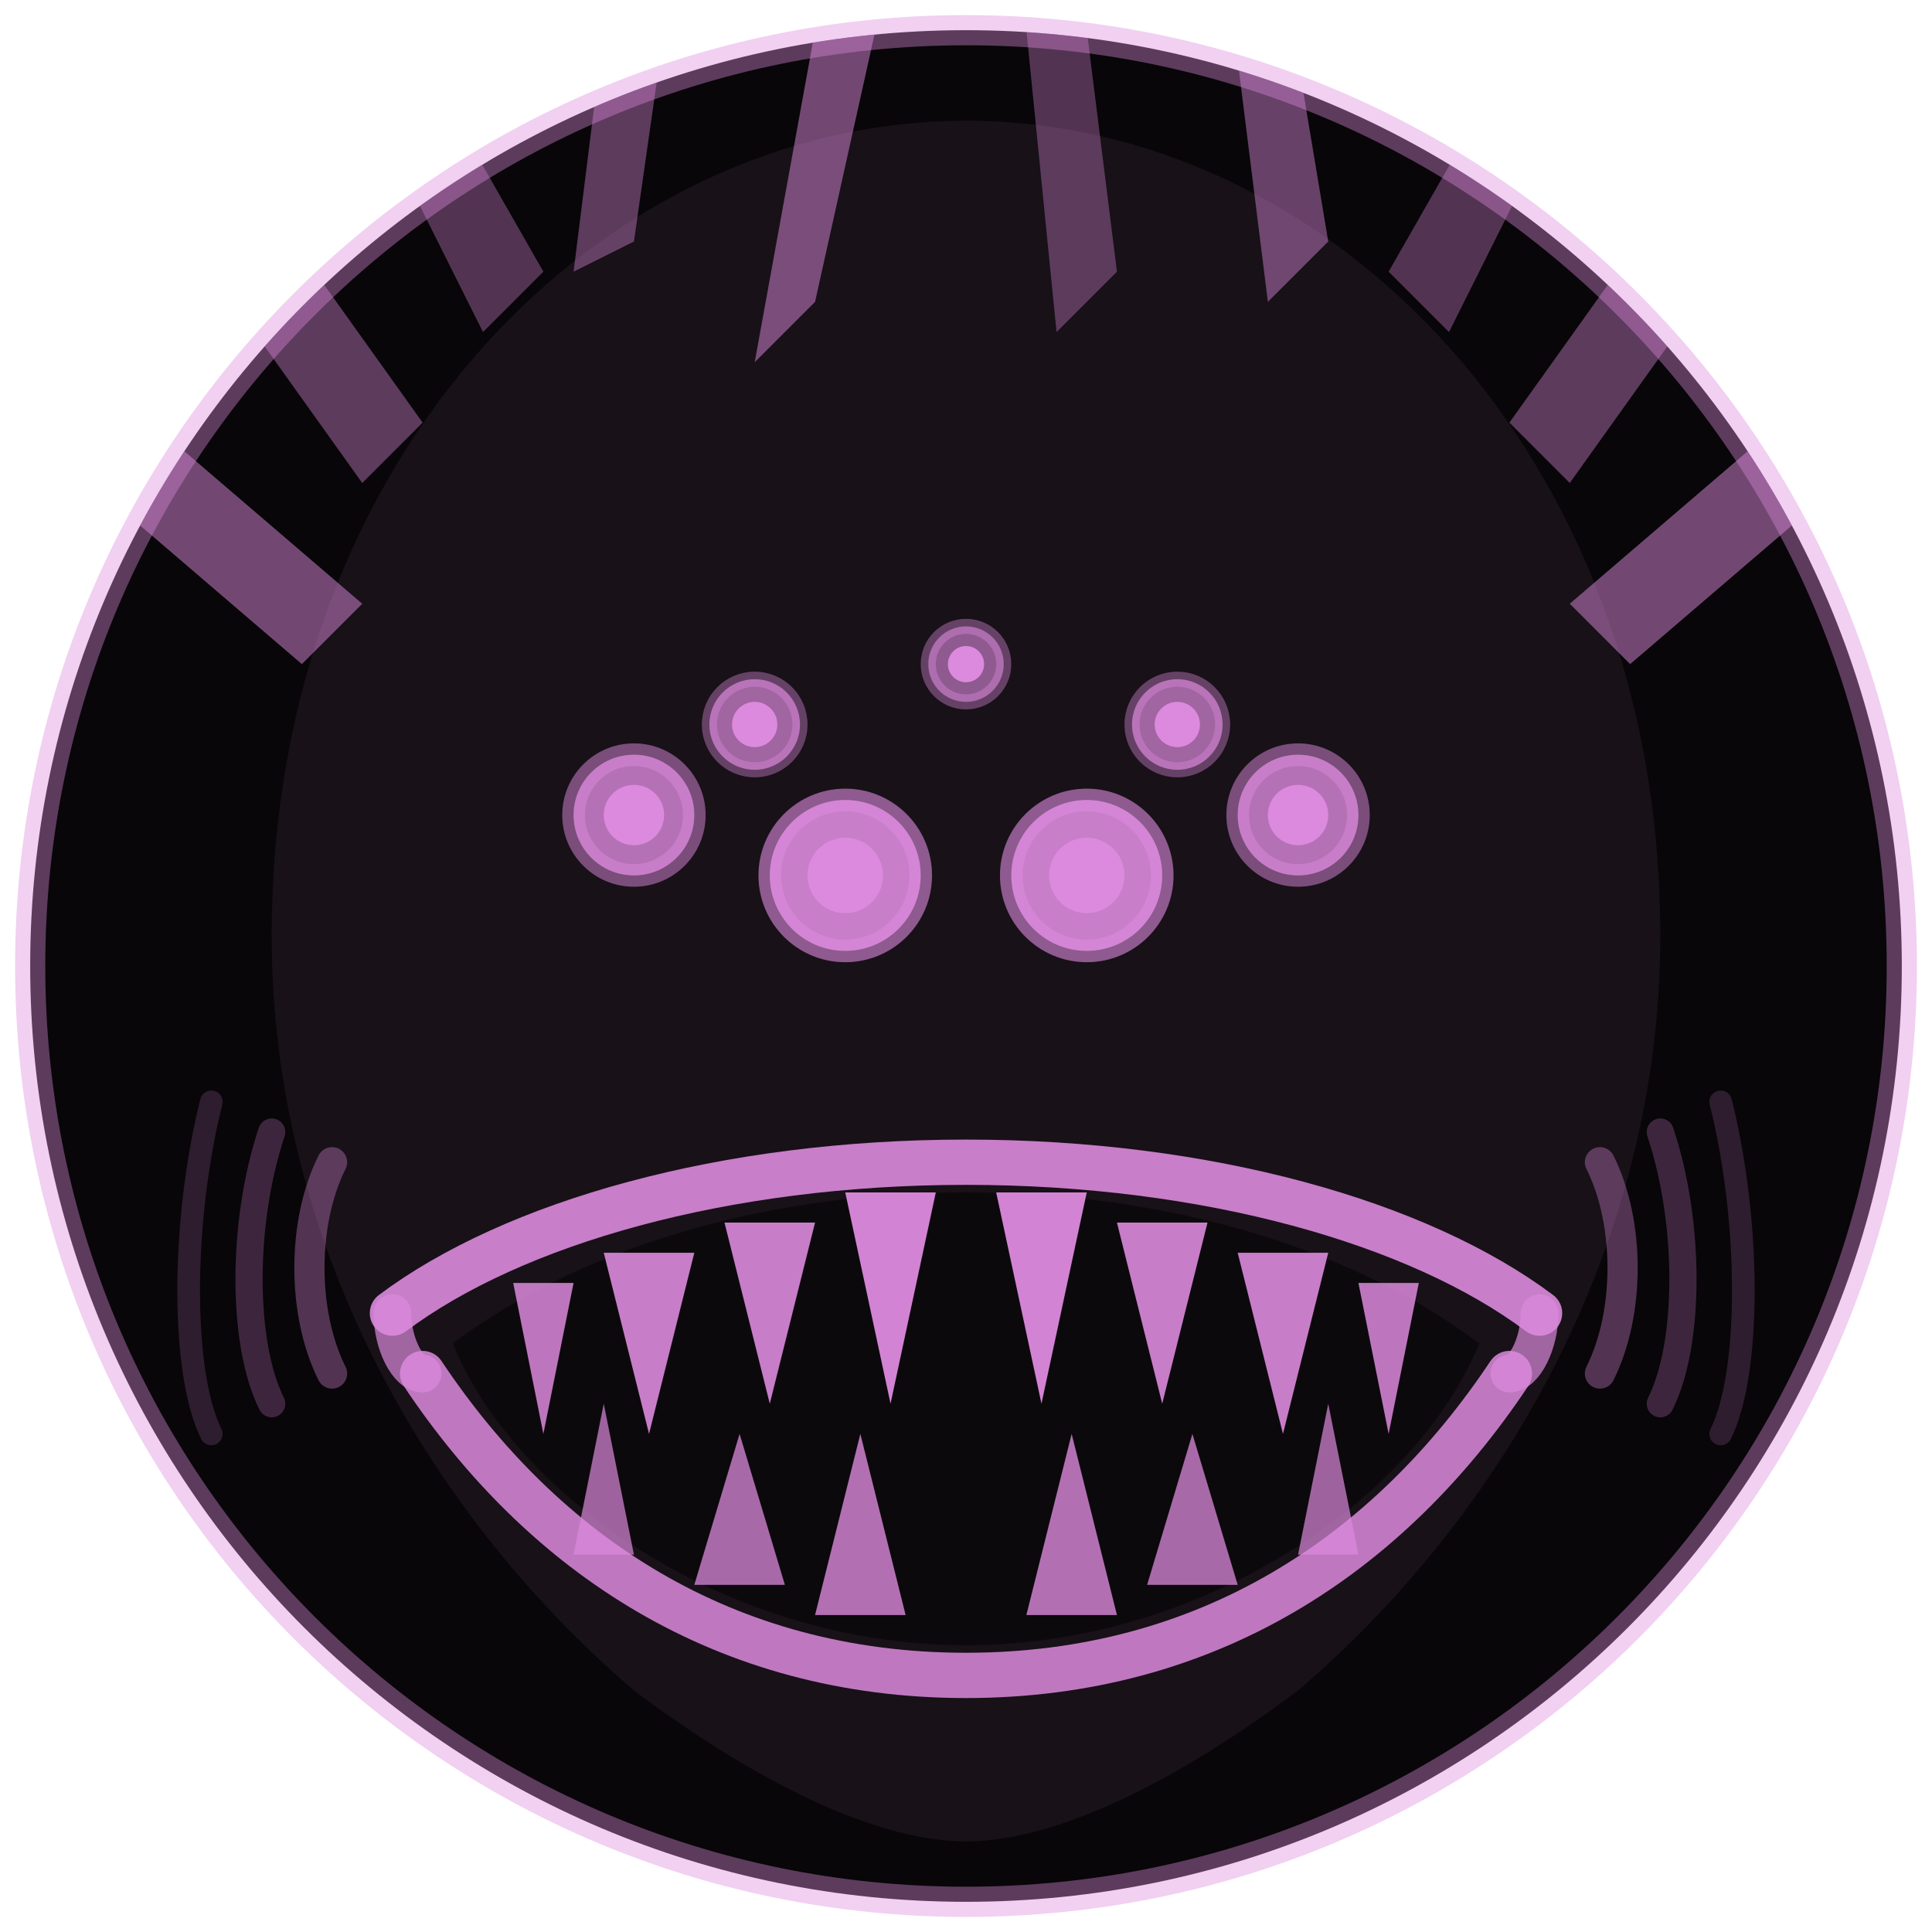
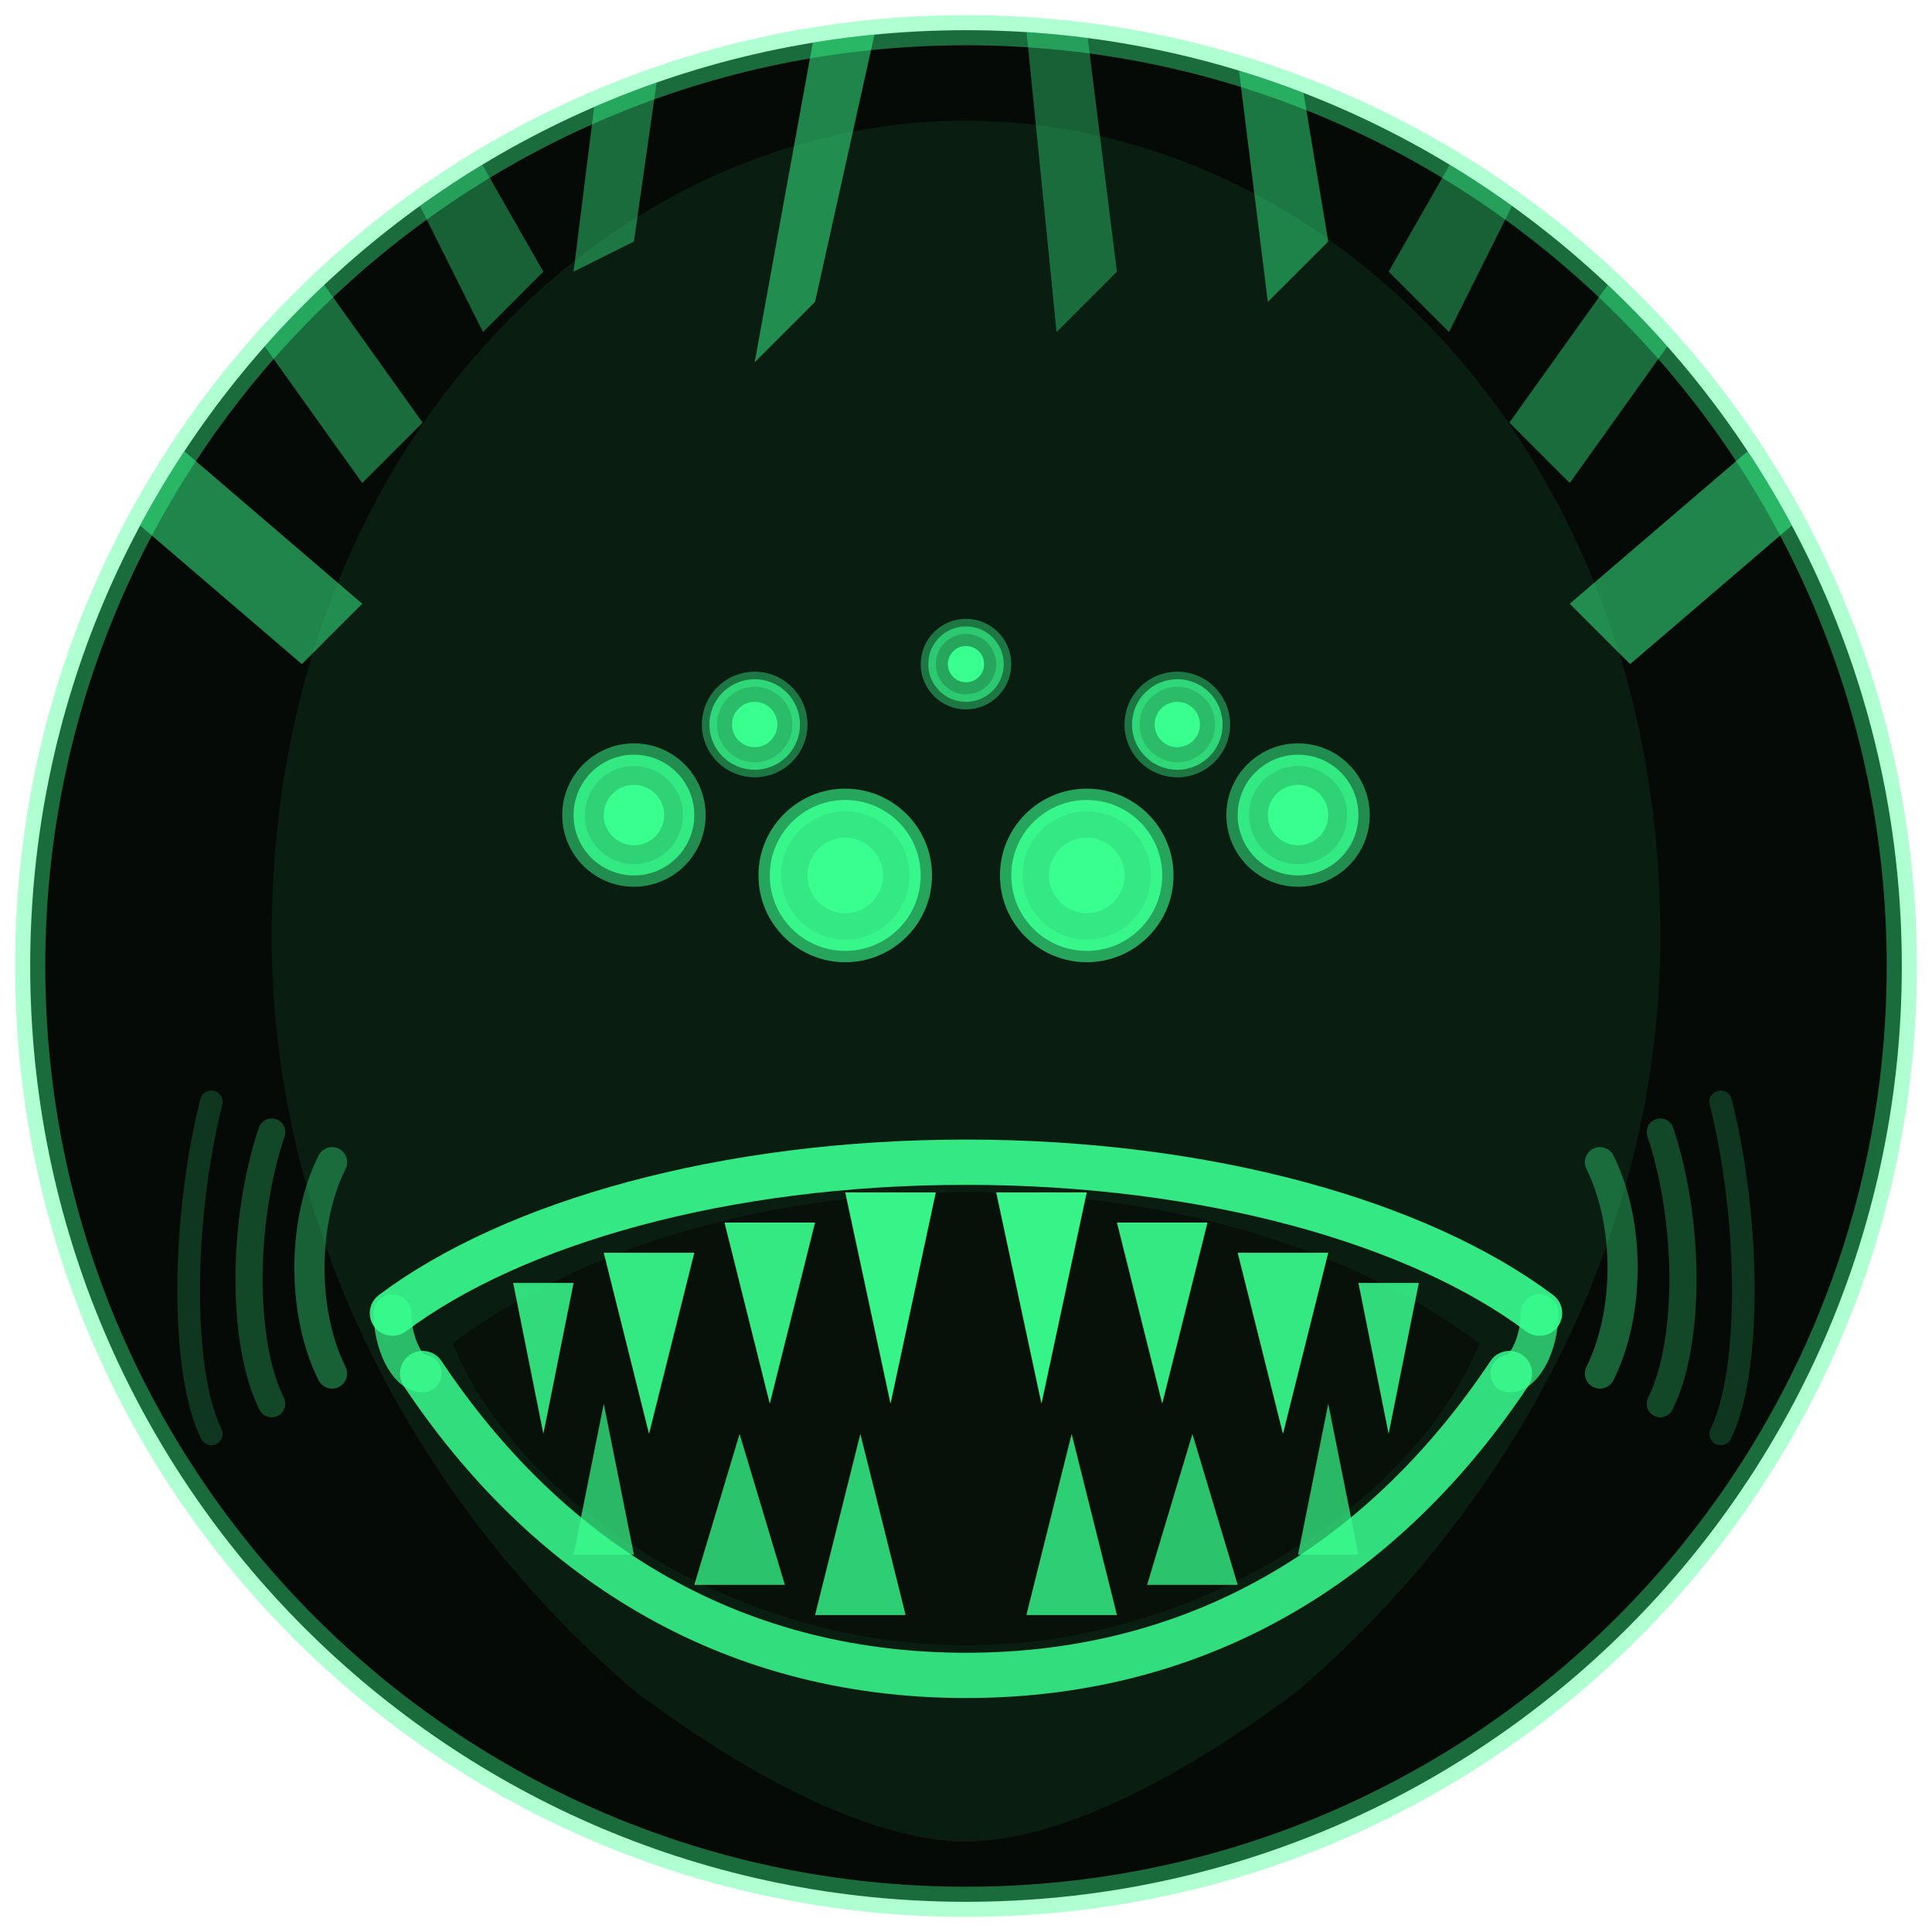
<svg xmlns="http://www.w3.org/2000/svg" width="128pt" height="128pt" viewBox="0 0 128 128" version="1.1">
  <defs>
    <clipPath id="circleClip">
      <circle cx="64" cy="64" r="62" />
    </clipPath>
  </defs>
  <g id="surface46">
-     <path style="fill-rule:nonzero;fill:rgb(3.137%,2.353%,3.137%);fill-opacity:1;stroke-width:2;stroke-linecap:butt;stroke-linejoin:miter;stroke:rgb(86.275%,54.118%,86.667%);stroke-opacity:0.4;stroke-miterlimit:10;" d="M 126 64 C 126 98.242 98.242 126 64 126 C 29.758 126 2 98.242 2 64 C 2 29.758 29.758 2 64 2 C 98.242 2 126 29.758 126 64 " />
+     <path style="fill-rule:nonzero;fill:rgb(2.353%,3.922%,2.353%);fill-opacity:1;stroke-width:2;stroke-linecap:butt;stroke-linejoin:miter;stroke:rgb(22.353%,100%,56.078%);stroke-opacity:0.4;stroke-miterlimit:10;" d="M 126 64 C 126 98.242 98.242 126 64 126 C 29.758 126 2 98.242 2 64 C 2 29.758 29.758 2 64 2 C 98.242 2 126 29.758 126 64 " />
    <g clip-path="url(#circleClip)">
-       <path style="fill:rgb(86.275%,54.118%,86.667%);fill-opacity:0.08;stroke:none;" d="M 64 8 C 40 8 18 30 18 62 C 18 82 28 100 42 112 C 50 118 58 122 64 122 C 70 122 78 118 86 112 C 100 100 110 82 110 62 C 110 30 88 8 64 8" />
-       <circle style="fill:rgb(86.275%,54.118%,86.667%);fill-opacity:0.9;stroke-width:1.5;stroke:rgb(86.275%,54.118%,86.667%);stroke-opacity:0.6;" cx="56" cy="58" r="5" />
-       <circle style="fill:rgb(86.275%,54.118%,86.667%);fill-opacity:0.9;stroke-width:1.5;stroke:rgb(86.275%,54.118%,86.667%);stroke-opacity:0.6;" cx="72" cy="58" r="5" />
-       <circle style="fill:rgb(86.275%,54.118%,86.667%);fill-opacity:1;stroke:none;" cx="56" cy="58" r="2.5" />
-       <circle style="fill:rgb(86.275%,54.118%,86.667%);fill-opacity:1;stroke:none;" cx="72" cy="58" r="2.5" />
-       <circle style="fill:rgb(86.275%,54.118%,86.667%);fill-opacity:0.8;stroke-width:1.5;stroke:rgb(86.275%,54.118%,86.667%);stroke-opacity:0.5;" cx="42" cy="54" r="4" />
-       <circle style="fill:rgb(86.275%,54.118%,86.667%);fill-opacity:0.8;stroke-width:1.5;stroke:rgb(86.275%,54.118%,86.667%);stroke-opacity:0.5;" cx="86" cy="54" r="4" />
-       <circle style="fill:rgb(86.275%,54.118%,86.667%);fill-opacity:1;stroke:none;" cx="42" cy="54" r="2" />
-       <circle style="fill:rgb(86.275%,54.118%,86.667%);fill-opacity:1;stroke:none;" cx="86" cy="54" r="2" />
-       <circle style="fill:rgb(86.275%,54.118%,86.667%);fill-opacity:0.7;stroke-width:1;stroke:rgb(86.275%,54.118%,86.667%);stroke-opacity:0.4;" cx="50" cy="48" r="3" />
-       <circle style="fill:rgb(86.275%,54.118%,86.667%);fill-opacity:0.7;stroke-width:1;stroke:rgb(86.275%,54.118%,86.667%);stroke-opacity:0.4;" cx="78" cy="48" r="3" />
-       <circle style="fill:rgb(86.275%,54.118%,86.667%);fill-opacity:1;stroke:none;" cx="50" cy="48" r="1.5" />
-       <circle style="fill:rgb(86.275%,54.118%,86.667%);fill-opacity:1;stroke:none;" cx="78" cy="48" r="1.5" />
-       <circle style="fill:rgb(86.275%,54.118%,86.667%);fill-opacity:0.6;stroke-width:1;stroke:rgb(86.275%,54.118%,86.667%);stroke-opacity:0.4;" cx="64" cy="44" r="2.5" />
-       <circle style="fill:rgb(86.275%,54.118%,86.667%);fill-opacity:1;stroke:none;" cx="64" cy="44" r="1.2" />
-       <path style="fill:none;stroke-width:3;stroke-linecap:round;stroke-linejoin:round;stroke:rgb(86.275%,54.118%,86.667%);stroke-opacity:0.9;stroke-miterlimit:10;" d="M 26 87 C 34 81 48 77 64 77 C 80 77 94 81 102 87" />
-       <path style="fill:none;stroke-width:3;stroke-linecap:round;stroke-linejoin:round;stroke:rgb(86.275%,54.118%,86.667%);stroke-opacity:0.85;stroke-miterlimit:10;" d="M 28 91 C 36 103 48 111 64 111 C 80 111 92 103 100 91" />
-       <path style="fill:rgb(3.137%,2.353%,3.137%);fill-opacity:0.7;stroke:none;" d="M 30 89 C 38 83 50 79 64 79 C 78 79 90 83 98 89 C 94 99 80 109 64 109 C 48 109 34 99 30 89" />
-       <path style="fill:none;stroke-width:2.5;stroke-linecap:round;stroke-linejoin:round;stroke:rgb(86.275%,54.118%,86.667%);stroke-opacity:0.7;stroke-miterlimit:10;" d="M 26 87 C 26 89 27 91 28 91" />
-       <path style="fill:none;stroke-width:2.5;stroke-linecap:round;stroke-linejoin:round;stroke:rgb(86.275%,54.118%,86.667%);stroke-opacity:0.7;stroke-miterlimit:10;" d="M 102 87 C 102 89 101 91 100 91" />
-       <path style="fill:rgb(86.275%,54.118%,86.667%);fill-opacity:0.85;stroke:none;" d="M 34 85 L 36 95 L 38 85 Z" />
-       <path style="fill:rgb(86.275%,54.118%,86.667%);fill-opacity:0.9;stroke:none;" d="M 40 83 L 43 95 L 46 83 Z" />
-       <path style="fill:rgb(86.275%,54.118%,86.667%);fill-opacity:0.9;stroke:none;" d="M 48 81 L 51 93 L 54 81 Z" />
-       <path style="fill:rgb(86.275%,54.118%,86.667%);fill-opacity:0.95;stroke:none;" d="M 56 79 L 59 93 L 62 79 Z" />
-       <path style="fill:rgb(86.275%,54.118%,86.667%);fill-opacity:0.95;stroke:none;" d="M 66 79 L 69 93 L 72 79 Z" />
-       <path style="fill:rgb(86.275%,54.118%,86.667%);fill-opacity:0.9;stroke:none;" d="M 74 81 L 77 93 L 80 81 Z" />
-       <path style="fill:rgb(86.275%,54.118%,86.667%);fill-opacity:0.9;stroke:none;" d="M 82 83 L 85 95 L 88 83 Z" />
-       <path style="fill:rgb(86.275%,54.118%,86.667%);fill-opacity:0.85;stroke:none;" d="M 90 85 L 92 95 L 94 85 Z" />
-       <path style="fill:rgb(86.275%,54.118%,86.667%);fill-opacity:0.7;stroke:none;" d="M 38 103 L 40 93 L 42 103 Z" />
-       <path style="fill:rgb(86.275%,54.118%,86.667%);fill-opacity:0.75;stroke:none;" d="M 46 105 L 49 95 L 52 105 Z" />
-       <path style="fill:rgb(86.275%,54.118%,86.667%);fill-opacity:0.8;stroke:none;" d="M 54 107 L 57 95 L 60 107 Z" />
-       <path style="fill:rgb(86.275%,54.118%,86.667%);fill-opacity:0.8;stroke:none;" d="M 68 107 L 71 95 L 74 107 Z" />
-       <path style="fill:rgb(86.275%,54.118%,86.667%);fill-opacity:0.75;stroke:none;" d="M 76 105 L 79 95 L 82 105 Z" />
-       <path style="fill:rgb(86.275%,54.118%,86.667%);fill-opacity:0.7;stroke:none;" d="M 86 103 L 88 93 L 90 103 Z" />
-       <path style="fill:none;stroke-width:2;stroke-linecap:round;stroke:rgb(86.275%,54.118%,86.667%);stroke-opacity:0.35;stroke-miterlimit:10;" d="M 22 77 C 20 81 20 87 22 91" />
-       <path style="fill:none;stroke-width:1.8;stroke-linecap:round;stroke:rgb(86.275%,54.118%,86.667%);stroke-opacity:0.25;stroke-miterlimit:10;" d="M 18 75 C 16 81 16 89 18 93" />
-       <path style="fill:none;stroke-width:1.5;stroke-linecap:round;stroke:rgb(86.275%,54.118%,86.667%);stroke-opacity:0.18;stroke-miterlimit:10;" d="M 14 73 C 12 81 12 91 14 95" />
-       <path style="fill:none;stroke-width:2;stroke-linecap:round;stroke:rgb(86.275%,54.118%,86.667%);stroke-opacity:0.35;stroke-miterlimit:10;" d="M 106 77 C 108 81 108 87 106 91" />
-       <path style="fill:none;stroke-width:1.8;stroke-linecap:round;stroke:rgb(86.275%,54.118%,86.667%);stroke-opacity:0.25;stroke-miterlimit:10;" d="M 110 75 C 112 81 112 89 110 93" />
-       <path style="fill:none;stroke-width:1.5;stroke-linecap:round;stroke:rgb(86.275%,54.118%,86.667%);stroke-opacity:0.18;stroke-miterlimit:10;" d="M 114 73 C 116 81 116 91 114 95" />
-       <path style="fill:rgb(86.275%,54.118%,86.667%);fill-opacity:0.4;stroke:none;" d="M 40 2 L 38 18 L 42 16 L 44 2 Z" />
-       <path style="fill:rgb(86.275%,54.118%,86.667%);fill-opacity:0.5;stroke:none;" d="M 54 2 L 50 24 L 54 20 L 58 2 Z" />
-       <path style="fill:rgb(86.275%,54.118%,86.667%);fill-opacity:0.35;stroke:none;" d="M 68 2 L 70 22 L 74 18 L 72 2 Z" />
-       <path style="fill:rgb(86.275%,54.118%,86.667%);fill-opacity:0.45;stroke:none;" d="M 82 4 L 84 20 L 88 16 L 86 4 Z" />
-       <path style="fill:rgb(86.275%,54.118%,86.667%);fill-opacity:0.4;stroke:none;" d="M 14 18 L 24 32 L 28 28 L 18 14 Z" />
-       <path style="fill:rgb(86.275%,54.118%,86.667%);fill-opacity:0.5;stroke:none;" d="M 6 32 L 20 44 L 24 40 L 10 28 Z" />
-       <path style="fill:rgb(86.275%,54.118%,86.667%);fill-opacity:0.35;stroke:none;" d="M 24 6 L 32 22 L 36 18 L 28 4 Z" />
-       <path style="fill:rgb(86.275%,54.118%,86.667%);fill-opacity:0.4;stroke:none;" d="M 114 18 L 104 32 L 100 28 L 110 14 Z" />
-       <path style="fill:rgb(86.275%,54.118%,86.667%);fill-opacity:0.5;stroke:none;" d="M 122 32 L 108 44 L 104 40 L 118 28 Z" />
-       <path style="fill:rgb(86.275%,54.118%,86.667%);fill-opacity:0.35;stroke:none;" d="M 104 6 L 96 22 L 92 18 L 100 4 Z" />
+       <path style="fill:rgb(22.353%,100%,56.078%);fill-opacity:0.08;stroke:none;" d="M 64 8 C 40 8 18 30 18 62 C 18 82 28 100 42 112 C 50 118 58 122 64 122 C 70 122 78 118 86 112 C 100 100 110 82 110 62 C 110 30 88 8 64 8" />
+       <circle style="fill:rgb(22.353%,100%,56.078%);fill-opacity:0.9;stroke-width:1.5;stroke:rgb(22.353%,100%,56.078%);stroke-opacity:0.6;" cx="56" cy="58" r="5" />
+       <circle style="fill:rgb(22.353%,100%,56.078%);fill-opacity:0.9;stroke-width:1.5;stroke:rgb(22.353%,100%,56.078%);stroke-opacity:0.6;" cx="72" cy="58" r="5" />
+       <circle style="fill:rgb(22.353%,100%,56.078%);fill-opacity:1;stroke:none;" cx="56" cy="58" r="2.5" />
+       <circle style="fill:rgb(22.353%,100%,56.078%);fill-opacity:1;stroke:none;" cx="72" cy="58" r="2.5" />
+       <circle style="fill:rgb(22.353%,100%,56.078%);fill-opacity:0.8;stroke-width:1.5;stroke:rgb(22.353%,100%,56.078%);stroke-opacity:0.5;" cx="42" cy="54" r="4" />
+       <circle style="fill:rgb(22.353%,100%,56.078%);fill-opacity:0.8;stroke-width:1.5;stroke:rgb(22.353%,100%,56.078%);stroke-opacity:0.5;" cx="86" cy="54" r="4" />
+       <circle style="fill:rgb(22.353%,100%,56.078%);fill-opacity:1;stroke:none;" cx="42" cy="54" r="2" />
+       <circle style="fill:rgb(22.353%,100%,56.078%);fill-opacity:1;stroke:none;" cx="86" cy="54" r="2" />
+       <circle style="fill:rgb(22.353%,100%,56.078%);fill-opacity:0.7;stroke-width:1;stroke:rgb(22.353%,100%,56.078%);stroke-opacity:0.4;" cx="50" cy="48" r="3" />
+       <circle style="fill:rgb(22.353%,100%,56.078%);fill-opacity:0.7;stroke-width:1;stroke:rgb(22.353%,100%,56.078%);stroke-opacity:0.4;" cx="78" cy="48" r="3" />
+       <circle style="fill:rgb(22.353%,100%,56.078%);fill-opacity:1;stroke:none;" cx="50" cy="48" r="1.5" />
+       <circle style="fill:rgb(22.353%,100%,56.078%);fill-opacity:1;stroke:none;" cx="78" cy="48" r="1.5" />
+       <circle style="fill:rgb(22.353%,100%,56.078%);fill-opacity:0.6;stroke-width:1;stroke:rgb(22.353%,100%,56.078%);stroke-opacity:0.4;" cx="64" cy="44" r="2.5" />
+       <circle style="fill:rgb(22.353%,100%,56.078%);fill-opacity:1;stroke:none;" cx="64" cy="44" r="1.2" />
+       <path style="fill:none;stroke-width:3;stroke-linecap:round;stroke-linejoin:round;stroke:rgb(22.353%,100%,56.078%);stroke-opacity:0.9;stroke-miterlimit:10;" d="M 26 87 C 34 81 48 77 64 77 C 80 77 94 81 102 87" />
+       <path style="fill:none;stroke-width:3;stroke-linecap:round;stroke-linejoin:round;stroke:rgb(22.353%,100%,56.078%);stroke-opacity:0.85;stroke-miterlimit:10;" d="M 28 91 C 36 103 48 111 64 111 C 80 111 92 103 100 91" />
+       <path style="fill:rgb(2.353%,3.922%,2.353%);fill-opacity:0.7;stroke:none;" d="M 30 89 C 38 83 50 79 64 79 C 78 79 90 83 98 89 C 94 99 80 109 64 109 C 48 109 34 99 30 89" />
+       <path style="fill:none;stroke-width:2.5;stroke-linecap:round;stroke-linejoin:round;stroke:rgb(22.353%,100%,56.078%);stroke-opacity:0.7;stroke-miterlimit:10;" d="M 26 87 C 26 89 27 91 28 91" />
+       <path style="fill:none;stroke-width:2.5;stroke-linecap:round;stroke-linejoin:round;stroke:rgb(22.353%,100%,56.078%);stroke-opacity:0.7;stroke-miterlimit:10;" d="M 102 87 C 102 89 101 91 100 91" />
+       <path style="fill:rgb(22.353%,100%,56.078%);fill-opacity:0.85;stroke:none;" d="M 34 85 L 36 95 L 38 85 Z" />
+       <path style="fill:rgb(22.353%,100%,56.078%);fill-opacity:0.9;stroke:none;" d="M 40 83 L 43 95 L 46 83 Z" />
+       <path style="fill:rgb(22.353%,100%,56.078%);fill-opacity:0.9;stroke:none;" d="M 48 81 L 51 93 L 54 81 Z" />
+       <path style="fill:rgb(22.353%,100%,56.078%);fill-opacity:0.95;stroke:none;" d="M 56 79 L 59 93 L 62 79 Z" />
+       <path style="fill:rgb(22.353%,100%,56.078%);fill-opacity:0.95;stroke:none;" d="M 66 79 L 69 93 L 72 79 Z" />
+       <path style="fill:rgb(22.353%,100%,56.078%);fill-opacity:0.9;stroke:none;" d="M 74 81 L 77 93 L 80 81 Z" />
+       <path style="fill:rgb(22.353%,100%,56.078%);fill-opacity:0.9;stroke:none;" d="M 82 83 L 85 95 L 88 83 Z" />
+       <path style="fill:rgb(22.353%,100%,56.078%);fill-opacity:0.85;stroke:none;" d="M 90 85 L 92 95 L 94 85 Z" />
+       <path style="fill:rgb(22.353%,100%,56.078%);fill-opacity:0.7;stroke:none;" d="M 38 103 L 40 93 L 42 103 Z" />
+       <path style="fill:rgb(22.353%,100%,56.078%);fill-opacity:0.75;stroke:none;" d="M 46 105 L 49 95 L 52 105 Z" />
+       <path style="fill:rgb(22.353%,100%,56.078%);fill-opacity:0.8;stroke:none;" d="M 54 107 L 57 95 L 60 107 Z" />
+       <path style="fill:rgb(22.353%,100%,56.078%);fill-opacity:0.8;stroke:none;" d="M 68 107 L 71 95 L 74 107 Z" />
+       <path style="fill:rgb(22.353%,100%,56.078%);fill-opacity:0.75;stroke:none;" d="M 76 105 L 79 95 L 82 105 Z" />
+       <path style="fill:rgb(22.353%,100%,56.078%);fill-opacity:0.7;stroke:none;" d="M 86 103 L 88 93 L 90 103 Z" />
+       <path style="fill:none;stroke-width:2;stroke-linecap:round;stroke:rgb(22.353%,100%,56.078%);stroke-opacity:0.35;stroke-miterlimit:10;" d="M 22 77 C 20 81 20 87 22 91" />
+       <path style="fill:none;stroke-width:1.8;stroke-linecap:round;stroke:rgb(22.353%,100%,56.078%);stroke-opacity:0.25;stroke-miterlimit:10;" d="M 18 75 C 16 81 16 89 18 93" />
+       <path style="fill:none;stroke-width:1.5;stroke-linecap:round;stroke:rgb(22.353%,100%,56.078%);stroke-opacity:0.18;stroke-miterlimit:10;" d="M 14 73 C 12 81 12 91 14 95" />
+       <path style="fill:none;stroke-width:2;stroke-linecap:round;stroke:rgb(22.353%,100%,56.078%);stroke-opacity:0.35;stroke-miterlimit:10;" d="M 106 77 C 108 81 108 87 106 91" />
+       <path style="fill:none;stroke-width:1.8;stroke-linecap:round;stroke:rgb(22.353%,100%,56.078%);stroke-opacity:0.25;stroke-miterlimit:10;" d="M 110 75 C 112 81 112 89 110 93" />
+       <path style="fill:none;stroke-width:1.5;stroke-linecap:round;stroke:rgb(22.353%,100%,56.078%);stroke-opacity:0.18;stroke-miterlimit:10;" d="M 114 73 C 116 81 116 91 114 95" />
+       <path style="fill:rgb(22.353%,100%,56.078%);fill-opacity:0.4;stroke:none;" d="M 40 2 L 38 18 L 42 16 L 44 2 Z" />
+       <path style="fill:rgb(22.353%,100%,56.078%);fill-opacity:0.5;stroke:none;" d="M 54 2 L 50 24 L 54 20 L 58 2 Z" />
+       <path style="fill:rgb(22.353%,100%,56.078%);fill-opacity:0.35;stroke:none;" d="M 68 2 L 70 22 L 74 18 L 72 2 Z" />
+       <path style="fill:rgb(22.353%,100%,56.078%);fill-opacity:0.45;stroke:none;" d="M 82 4 L 84 20 L 88 16 L 86 4 Z" />
+       <path style="fill:rgb(22.353%,100%,56.078%);fill-opacity:0.4;stroke:none;" d="M 14 18 L 24 32 L 28 28 L 18 14 Z" />
+       <path style="fill:rgb(22.353%,100%,56.078%);fill-opacity:0.5;stroke:none;" d="M 6 32 L 20 44 L 24 40 L 10 28 Z" />
+       <path style="fill:rgb(22.353%,100%,56.078%);fill-opacity:0.35;stroke:none;" d="M 24 6 L 32 22 L 36 18 L 28 4 Z" />
+       <path style="fill:rgb(22.353%,100%,56.078%);fill-opacity:0.4;stroke:none;" d="M 114 18 L 104 32 L 100 28 L 110 14 Z" />
+       <path style="fill:rgb(22.353%,100%,56.078%);fill-opacity:0.5;stroke:none;" d="M 122 32 L 108 44 L 104 40 L 118 28 Z" />
+       <path style="fill:rgb(22.353%,100%,56.078%);fill-opacity:0.35;stroke:none;" d="M 104 6 L 96 22 L 92 18 L 100 4 Z" />
    </g>
  </g>
</svg>
